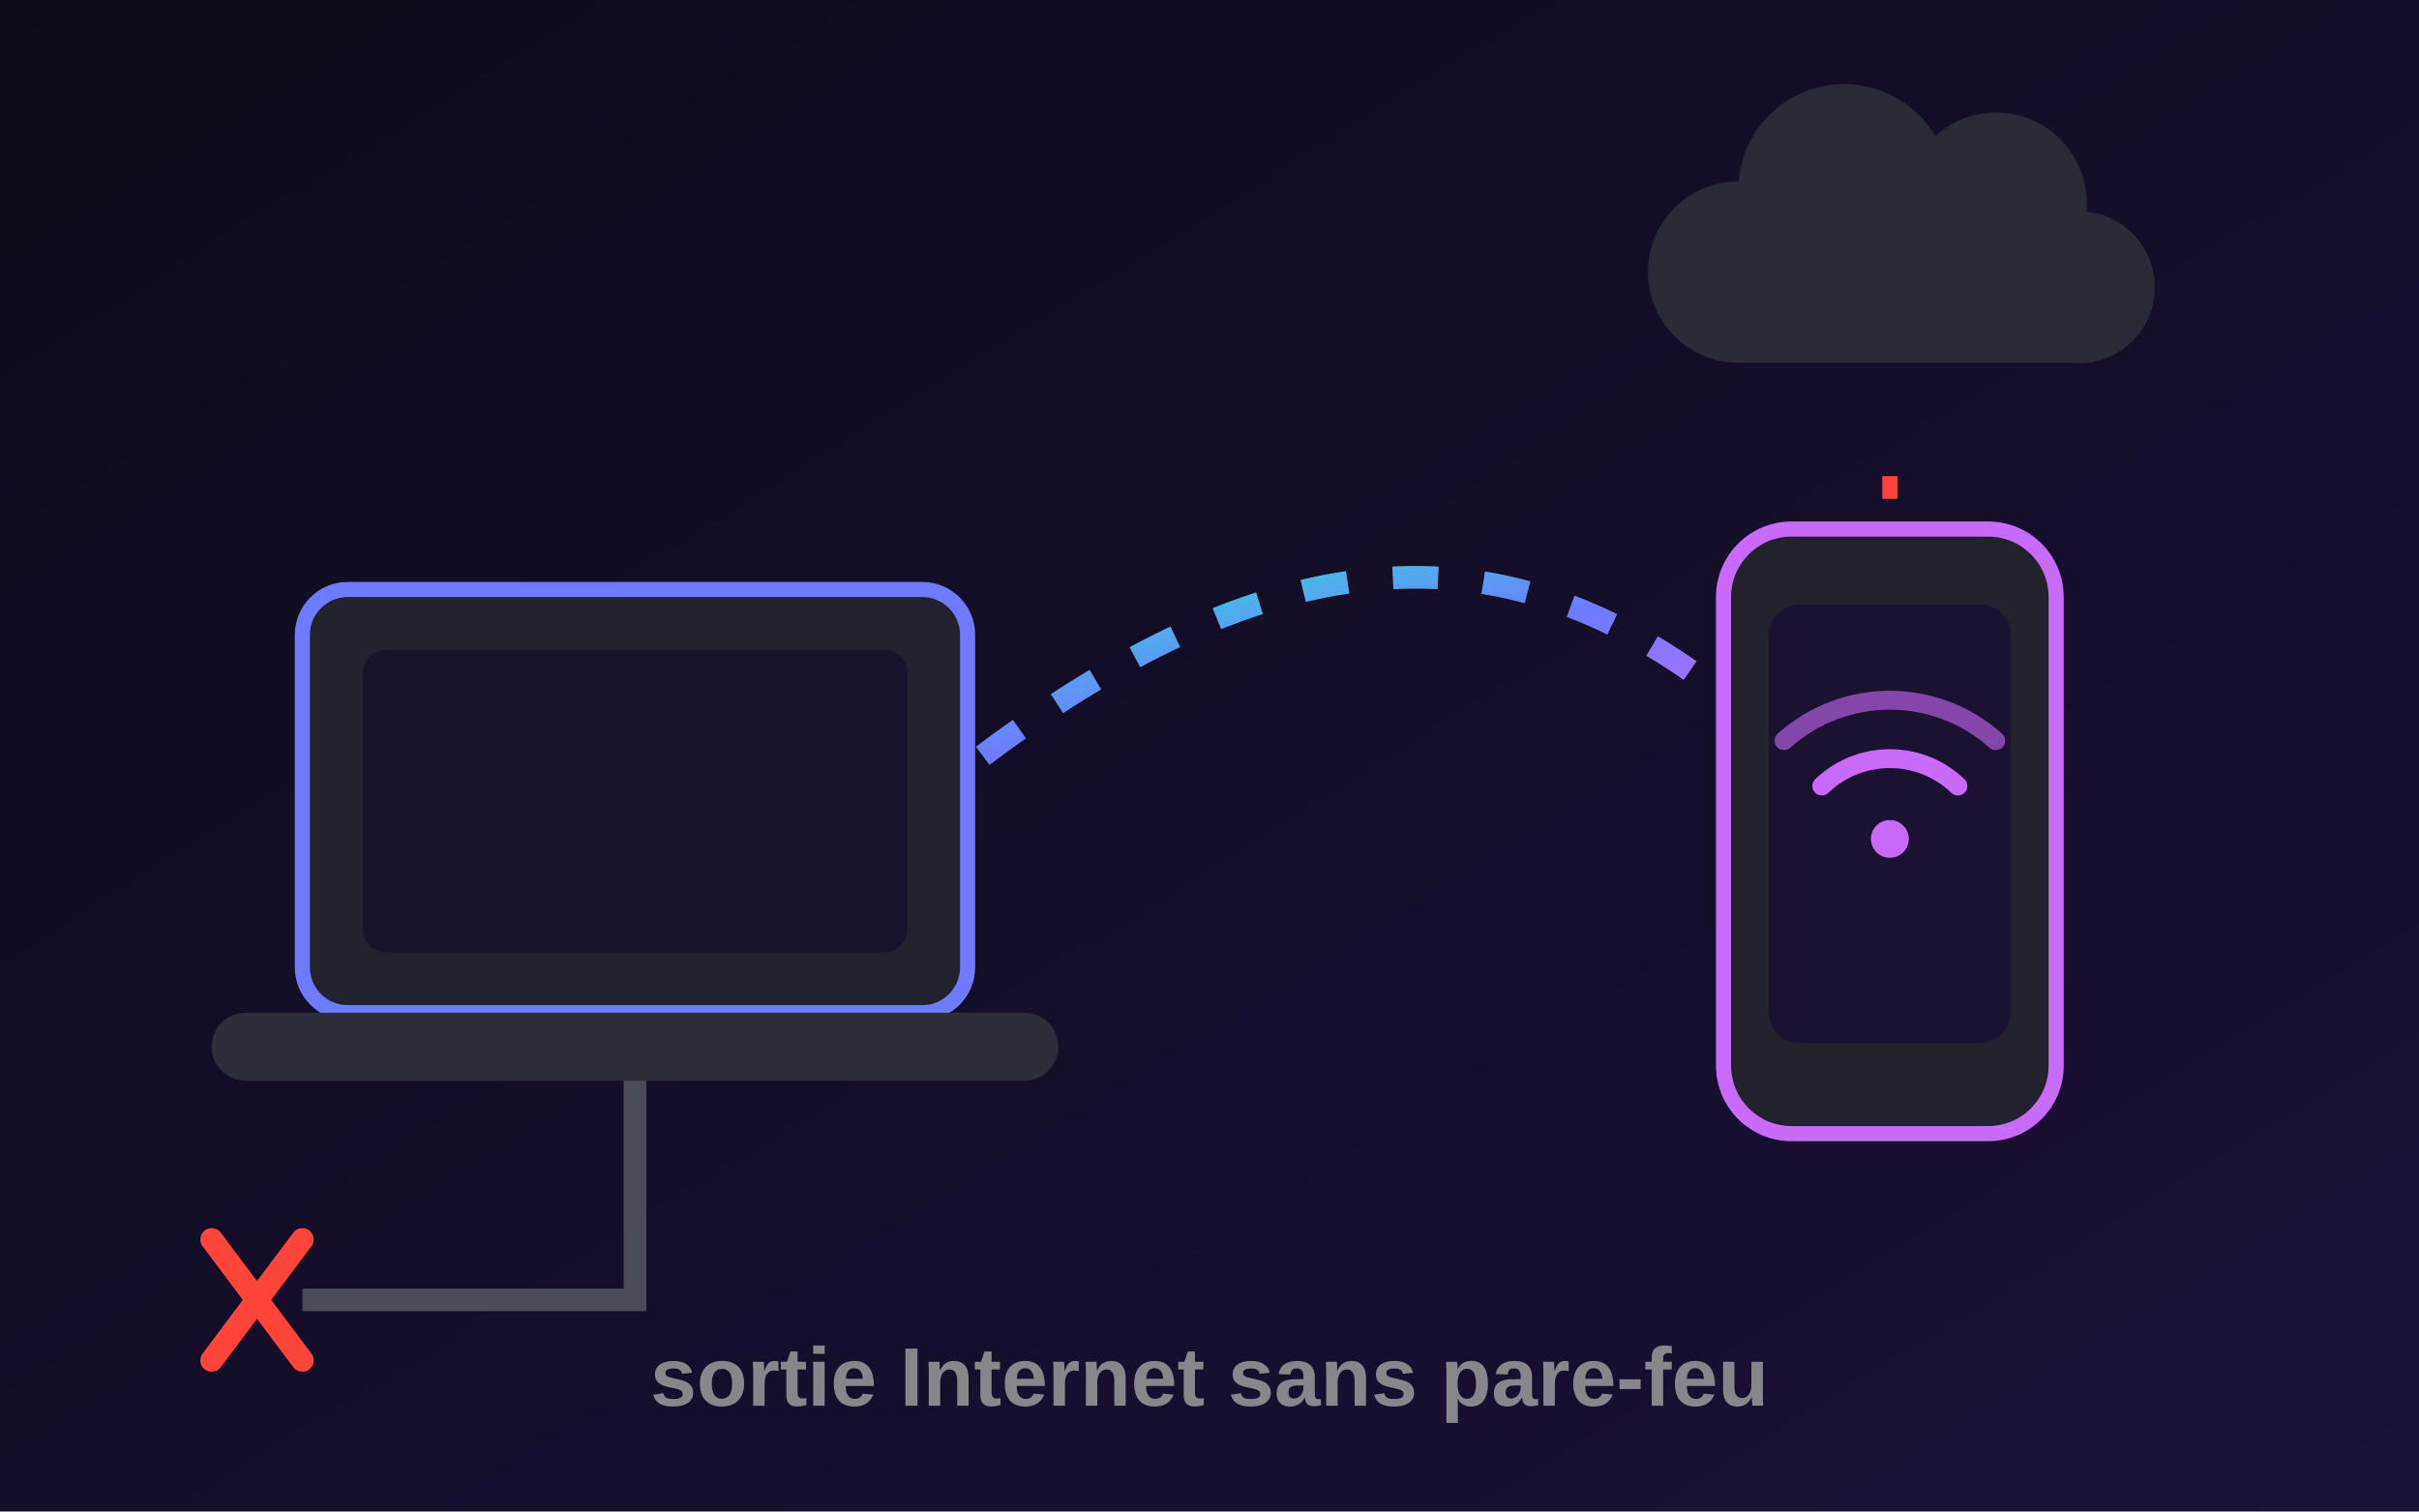
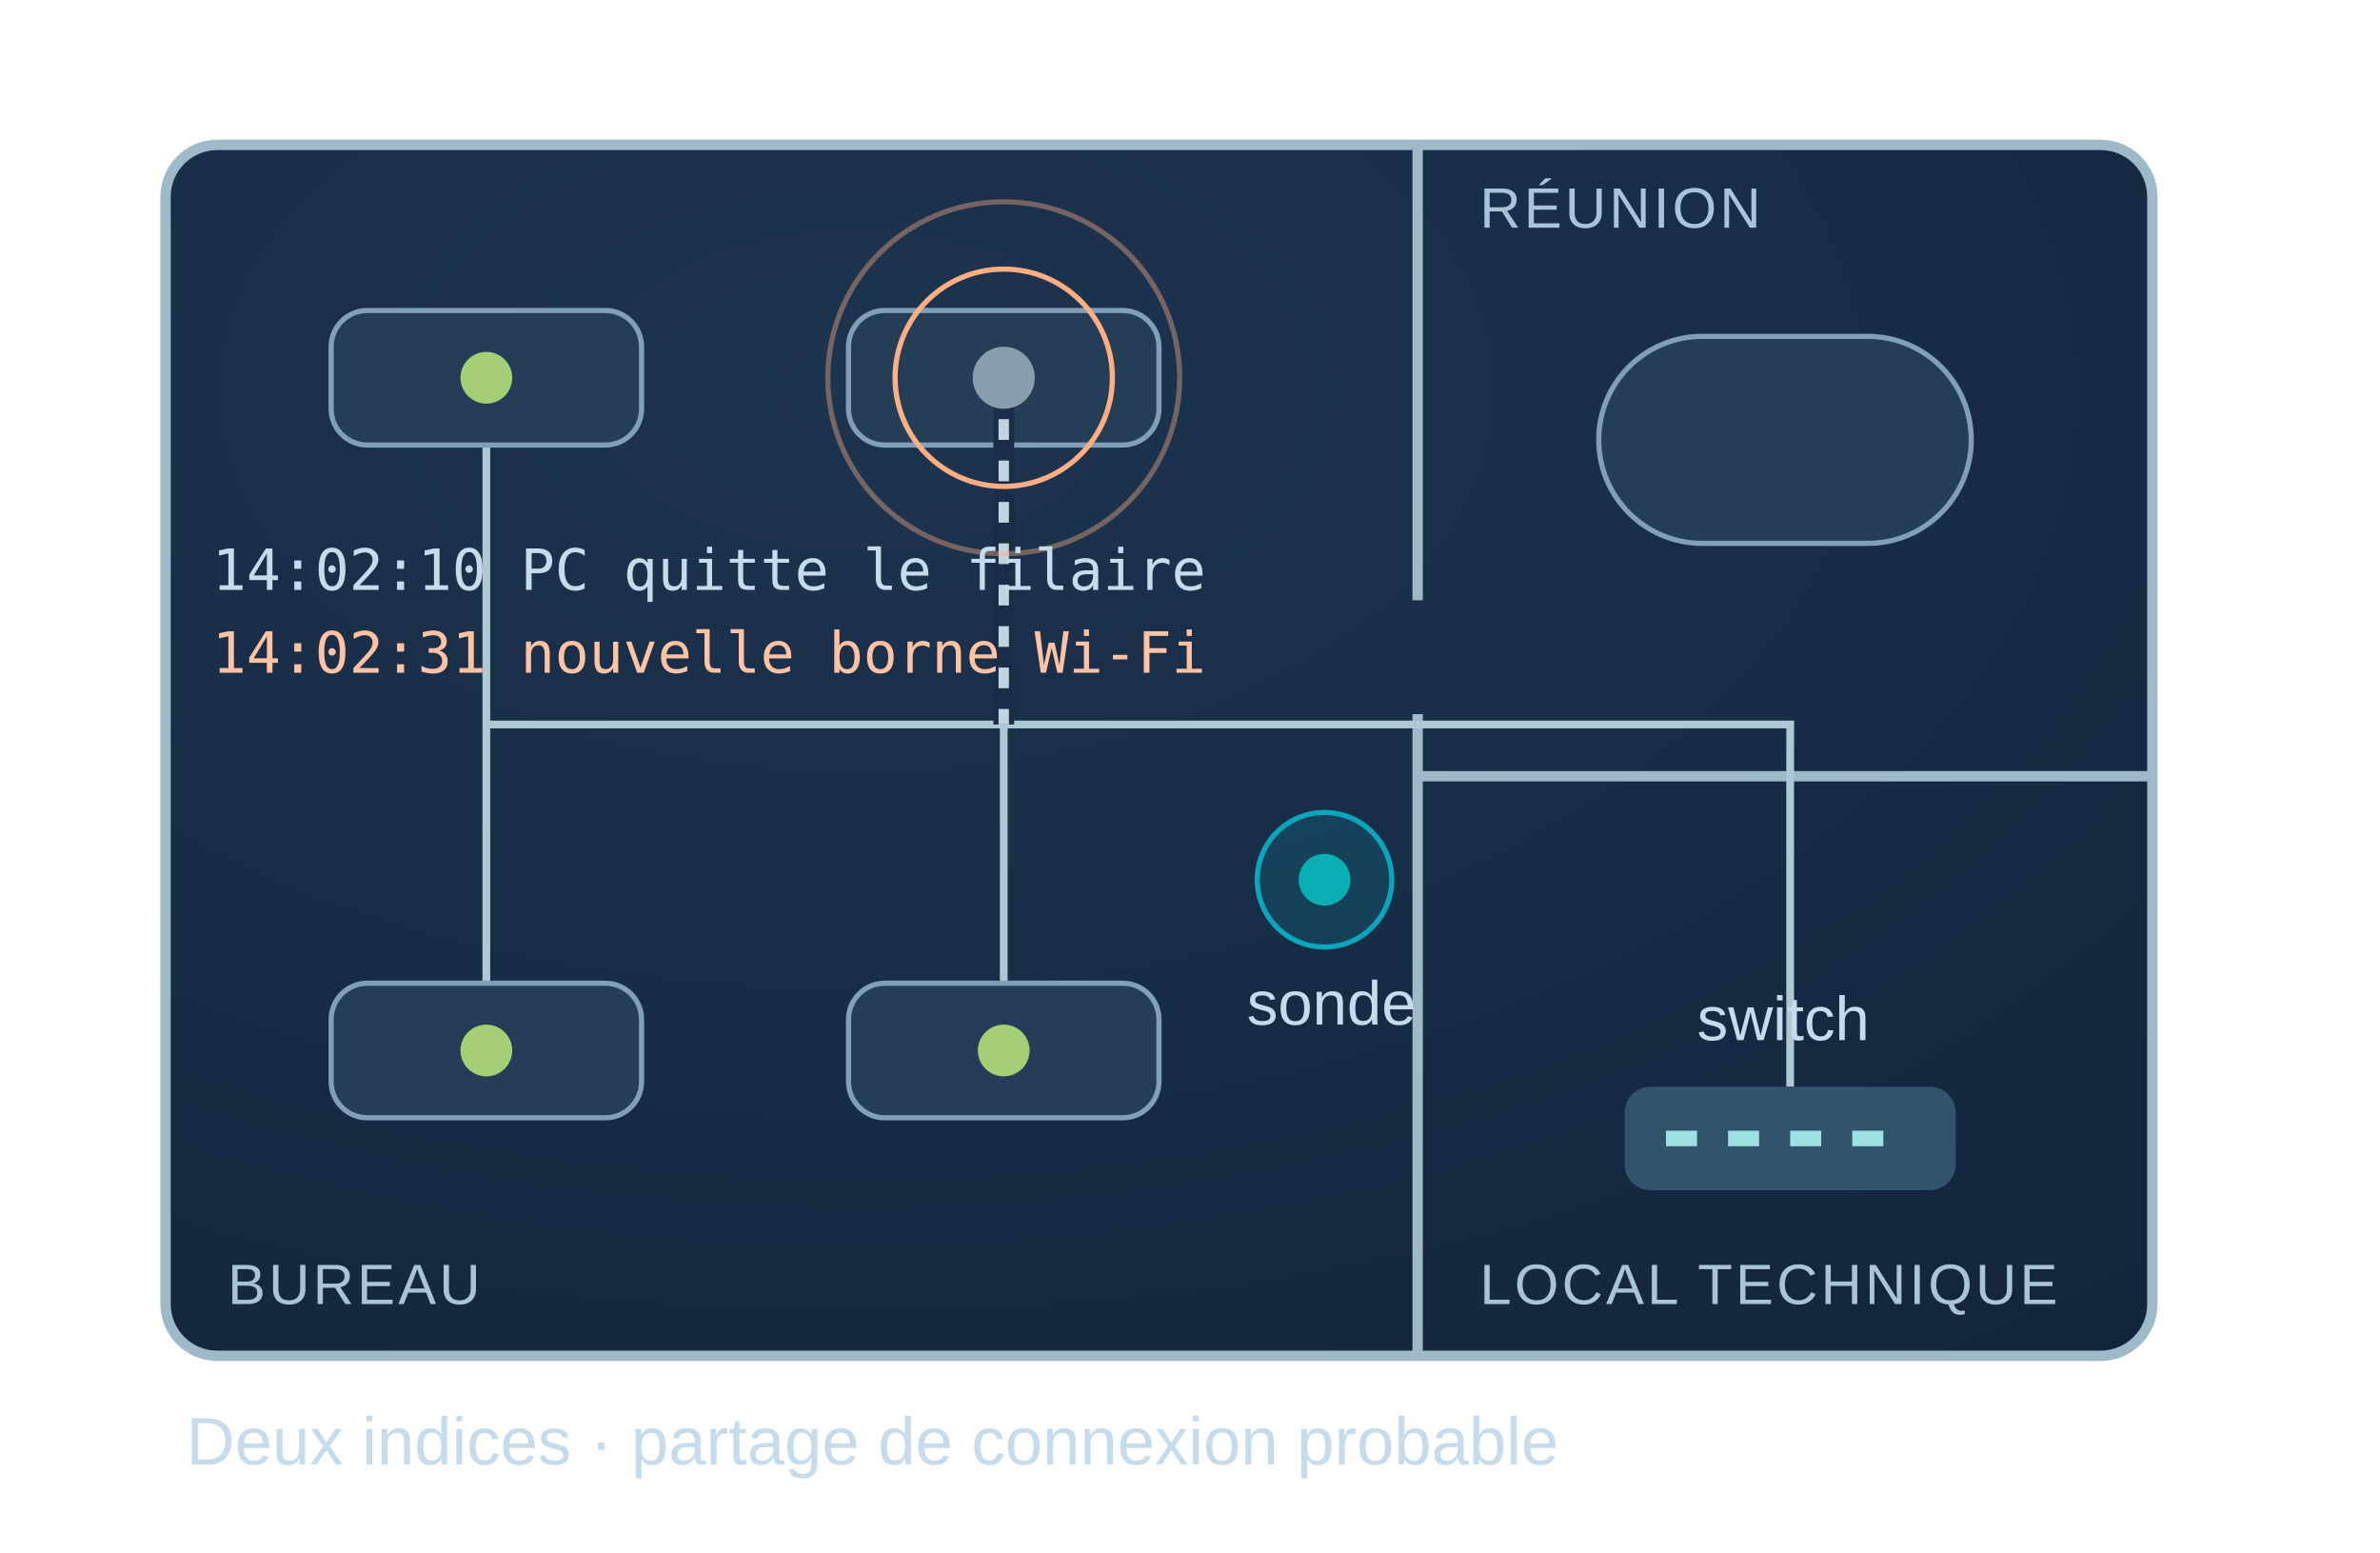
- <svg xmlns="http://www.w3.org/2000/svg" viewBox="0 0 320 200" width="320" height="200">
+ <svg xmlns="http://www.w3.org/2000/svg" viewBox="0 0 460 300" width="460" height="300">
  <defs>
-     <linearGradient id="bg" x1="0" y1="0" x2="1" y2="1">
-       <stop offset="0" stop-color="#0d0d1a" />
-       <stop offset="1" stop-color="#1b1036" />
-     </linearGradient>
-     <linearGradient id="aura" x1="0" y1="0" x2="1" y2="1">
-       <stop offset="0" stop-color="#2ee6d6" />
-       <stop offset=".5" stop-color="#6e7bff" />
-       <stop offset="1" stop-color="#c86bfa" />
-     </linearGradient>
-     <filter id="glow" x="-100%" y="-100%" width="300%" height="300%">
-       <feGaussianBlur stdDeviation="6" />
-     </filter>
+     <radialGradient id="room" cx="35%" cy="20%" r="100%">
+       <stop stop-color="#1d344f" />
+       <stop offset="1" stop-color="#12253c" />
+     </radialGradient>
  </defs>
-   <rect width="320" height="200" fill="url(#bg)" />
-   <rect x="40" y="78" width="88" height="56" rx="6" fill="#22222c" stroke="#6e7bff" stroke-width="2" />
-   <rect x="48" y="86" width="72" height="40" rx="3" fill="#14142a" />
-   <rect x="28" y="134" width="112" height="9" rx="4.5" fill="#2e2e3a" />
-   <path d="M84 143 V 172 H 40" fill="none" stroke="#4a4a58" stroke-width="3" />
-   <g stroke="#ff453a" stroke-width="3" stroke-linecap="round">
-     <line x1="28" y1="164" x2="40" y2="180" />
-     <line x1="40" y1="164" x2="28" y2="180" />
+   <g transform="translate(24 20)">
+     <rect x="8" y="8" width="384" height="234" rx="10" fill="url(#room)" stroke="#9eb9c8" stroke-width="2" />
+     <path d="M250 8V96M250 118V242M250 130H392" fill="none" stroke="#9eb9c8" stroke-width="2" />
+     <g font-family="Arial,sans-serif" font-size="11" letter-spacing=".6" fill="#a9c3d8">
+       <text x="20" y="232">BUREAU</text>
+       <text x="262" y="24">RÉUNION</text>
+       <text x="262" y="232">LOCAL TECHNIQUE</text>
+     </g>
+     <path d="M70 53V120H322V190M170 53V120M70 183V120M170 183V120" stroke="#aec9d4" fill="none" stroke-width="1.5" />
+     <g fill="#253e57" stroke="#819fb6">
+       <rect x="40" y="40" width="60" height="26" rx="7" />
+       <rect x="140" y="40" width="60" height="26" rx="7" />
+       <rect x="40" y="170" width="60" height="26" rx="7" />
+       <rect x="140" y="170" width="60" height="26" rx="7" />
+       <rect x="285" y="45" width="72" height="40" rx="20" />
+     </g>
+     <rect x="290" y="190" width="64" height="20" rx="5" fill="#31546a" />
+     <path d="M298 200h6M310 200h6M322 200h6M334 200h6" stroke="#9de1e3" stroke-width="3" />
+     <g font-family="Arial,sans-serif" font-size="12" fill="#c6dced">
+       <text x="304" y="181">switch</text>
+       <text x="217" y="178">sonde</text>
+     </g>
+     <circle cx="232" cy="150" r="13" fill="#04d2f6" fill-opacity=".12" stroke="#0aa6bb" />
+     <circle cx="232" cy="150" r="5" fill="#08b0b3" />
+     <g fill="#a6ce77">
+       <circle cx="70" cy="53" r="5" />
+       <circle cx="70" cy="183" r="5" />
+       <circle cx="170" cy="183" r="5" />
+     </g>
+     <path d="M170 53V120" stroke="#192e46" stroke-width="4" />
+     <path d="M170 53V120" stroke="#c2d4df" stroke-dasharray="4 4" stroke-width="2" />
+     <g stroke="#ffae82" fill="none">
+       <circle cx="170" cy="53" r="21" />
+       <circle cx="170" cy="53" r="34" opacity=".4" />
+     </g>
+     <circle cx="170" cy="53" r="6" fill="#899eac" />
+     <text x="17" y="94" font-family="monospace" font-size="11" fill="#c6dced">14:02:10 PC quitte le filaire</text>
+     <text x="17" y="110" font-family="monospace" font-size="11" fill="#ffc3a3">14:02:31 nouvelle borne Wi-Fi</text>
+     <text x="12" y="263" font-family="Arial,sans-serif" font-size="13" fill="#c6dced">Deux indices · partage de connexion probable</text>
  </g>
-   <path d="M130 100 C 170 70, 200 70, 228 92" fill="none" stroke="url(#aura)" stroke-width="3" stroke-dasharray="6 6" />
-   <rect x="228" y="70" width="44" height="80" rx="9" fill="#22222c" stroke="#c86bfa" stroke-width="2" />
-   <rect x="234" y="80" width="32" height="58" rx="4" fill="#1a1230" />
-   <g fill="none" stroke="#c86bfa" stroke-linecap="round" stroke-width="2.5">
-     <path d="M241 104a13 13 0 0 1 18 0" />
-     <path d="M236 98a21 21 0 0 1 28 0" opacity=".6" />
-   </g>
-   <circle cx="250" cy="111" r="2.5" fill="#c86bfa" />
-   <path d="M234 42a14 14 0 0 1 26 -6a12 12 0 0 1 20 10h0a10 10 0 0 1 -2 20h-44a12 12 0 0 1 0 -24z" fill="#2a2a36" transform="translate(-4 -18)" />
-   <path d="M250 66 V 60" stroke="#ff453a" stroke-width="2" stroke-dasharray="3 3" />
-   <text x="160" y="186" text-anchor="middle" font-family="-apple-system, Segoe UI, Arial, sans-serif" font-size="11" font-weight="600" fill="#86868b">sortie Internet sans pare-feu</text>
</svg>
